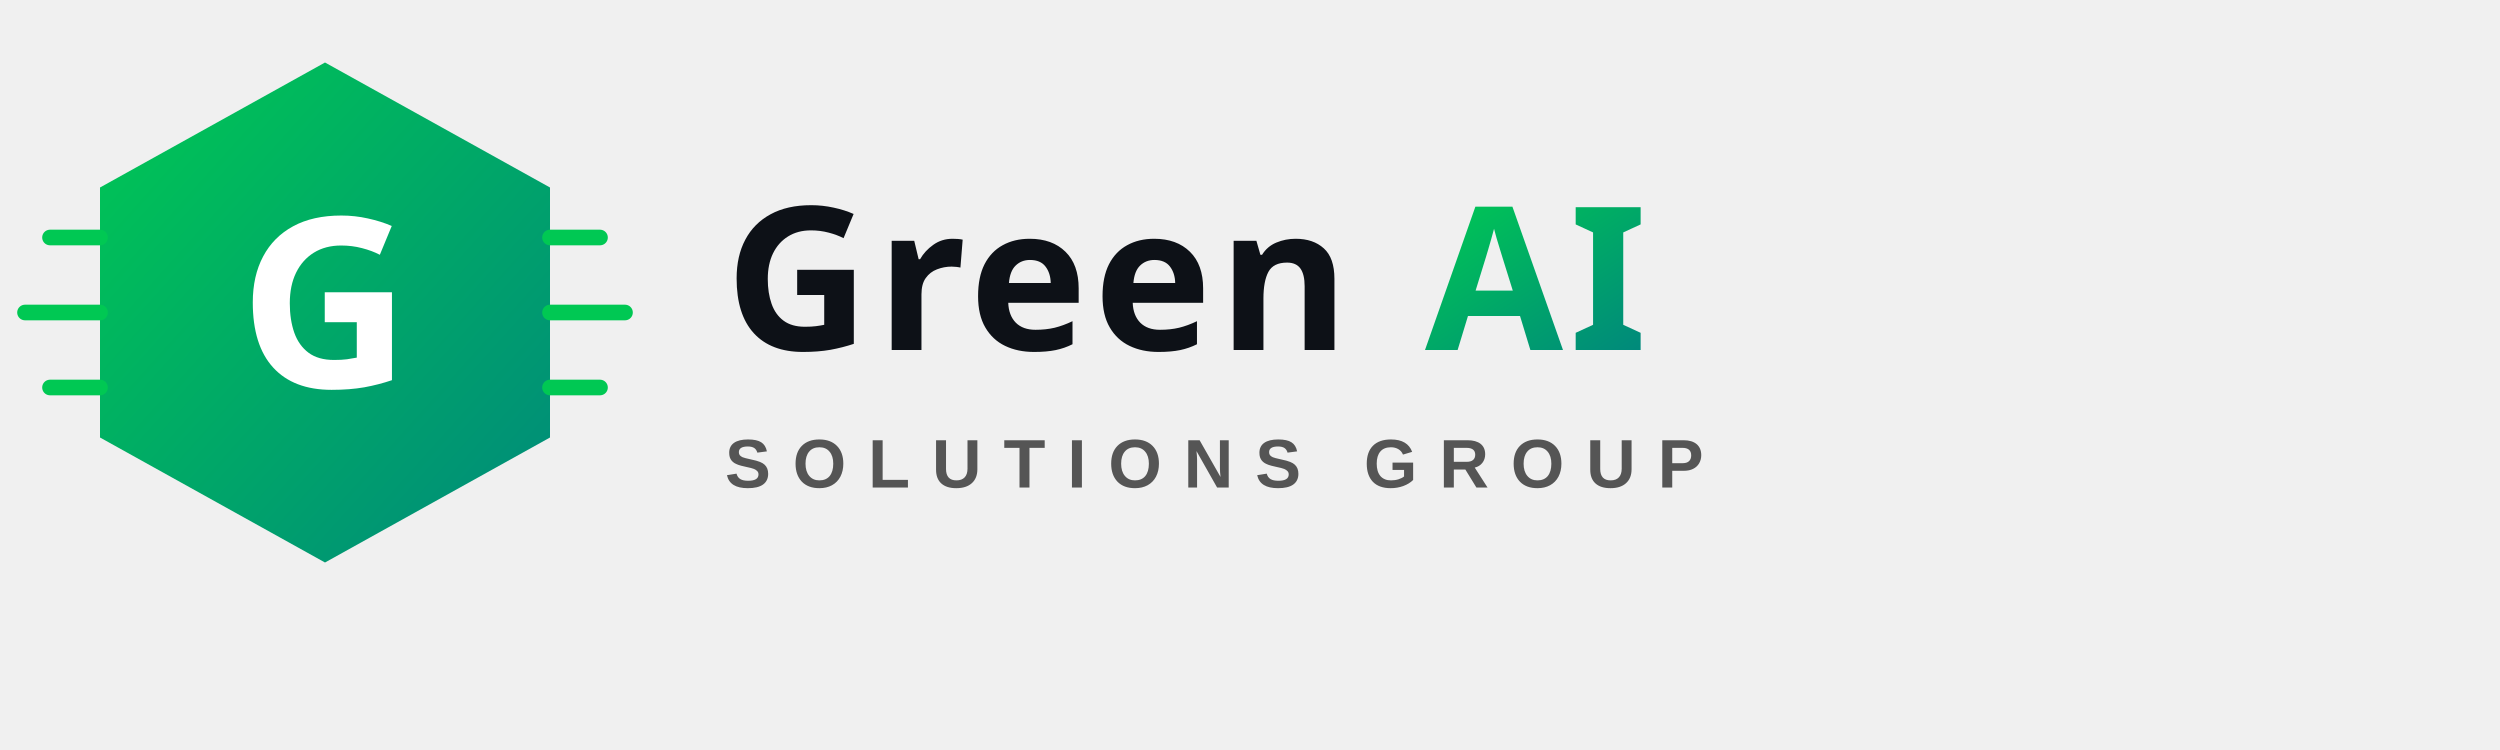
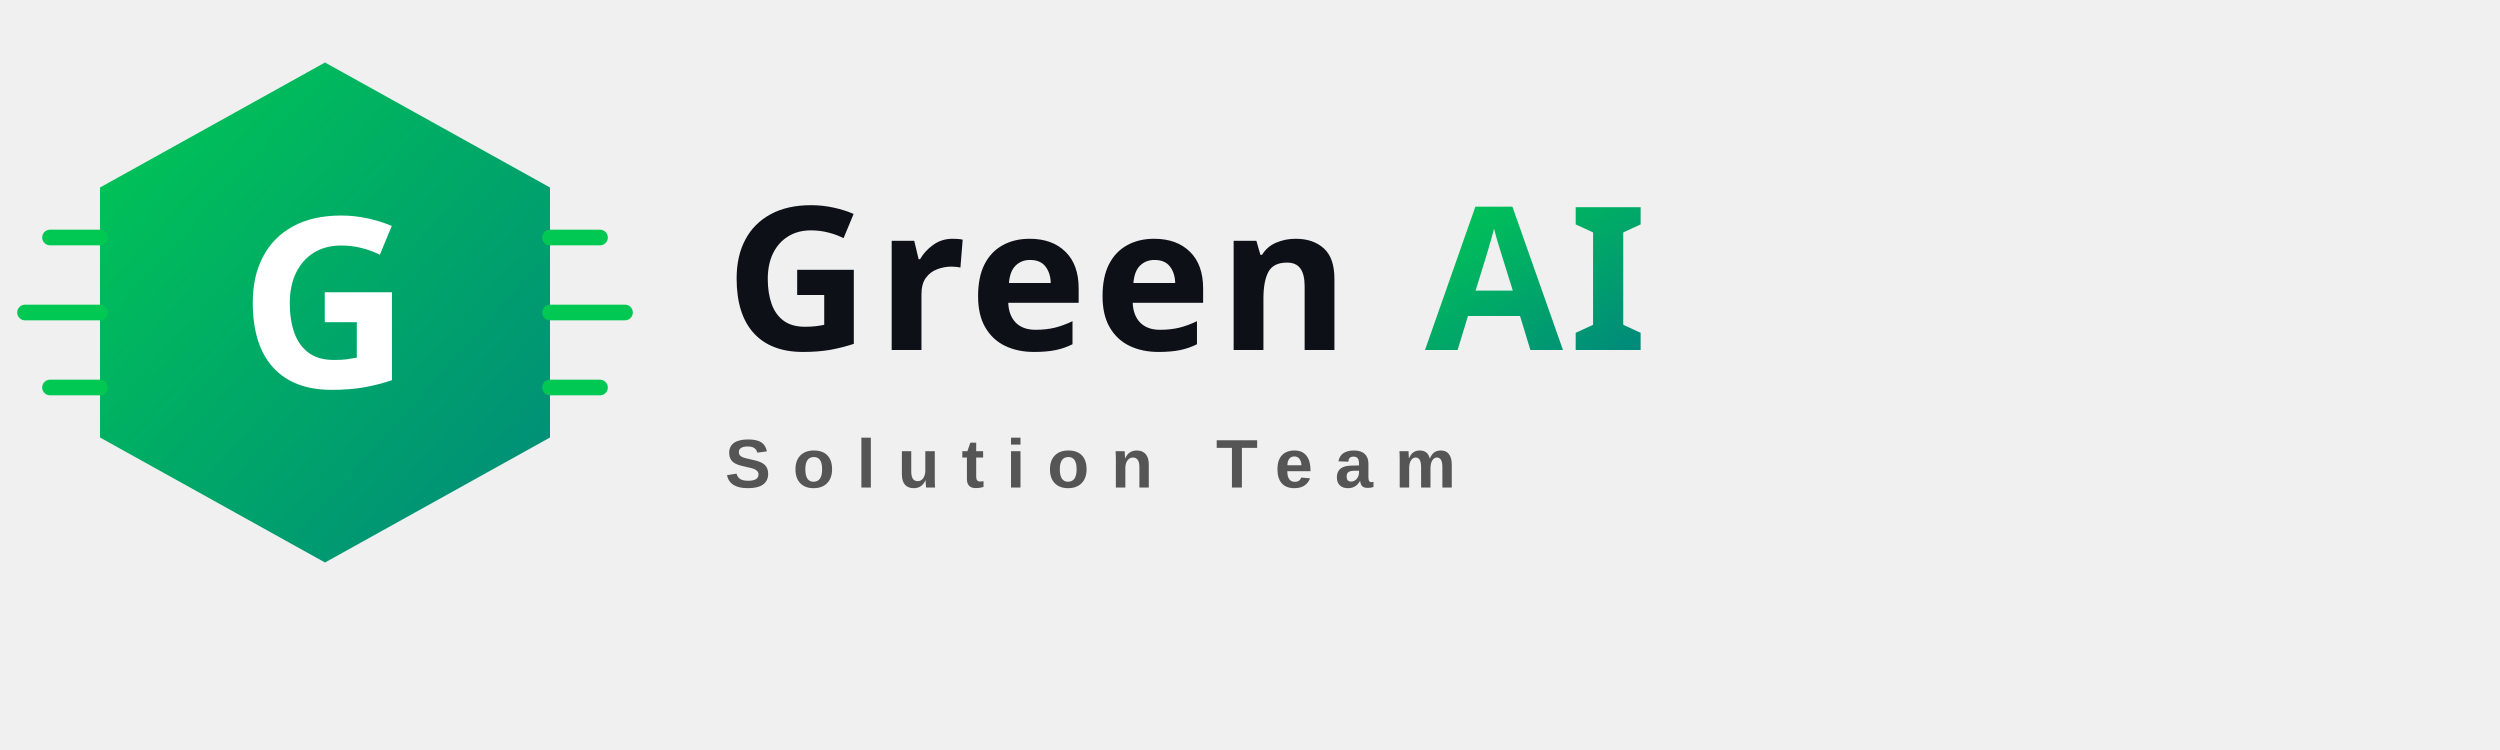
<svg xmlns="http://www.w3.org/2000/svg" viewBox="0 0 400 120" width="400" height="120">
  <defs>
    <linearGradient id="gGrad" x1="0%" y1="0%" x2="100%" y2="100%">
      <stop offset="0%" style="stop-color:#00C853" />
      <stop offset="100%" style="stop-color:#00897B" />
    </linearGradient>
    <linearGradient id="darkGrad" x1="0%" y1="0%" x2="100%" y2="100%">
      <stop offset="0%" style="stop-color:#00E676" />
      <stop offset="100%" style="stop-color:#1DE9B6" />
    </linearGradient>
  </defs>
  <polygon points="52,10 88,30 88,70 52,90 16,70 16,30" fill="url(#gGrad)" />
  <text x="52" y="62" font-family="Arial Black, sans-serif" font-size="38" font-weight="900" fill="white" text-anchor="middle">G</text>
  <line x1="88" y1="38" x2="96" y2="38" stroke="#00C853" stroke-width="2.5" stroke-linecap="round" />
  <line x1="88" y1="50" x2="100" y2="50" stroke="#00C853" stroke-width="2.5" stroke-linecap="round" />
  <line x1="88" y1="62" x2="96" y2="62" stroke="#00C853" stroke-width="2.5" stroke-linecap="round" />
  <line x1="16" y1="38" x2="8" y2="38" stroke="#00C853" stroke-width="2.5" stroke-linecap="round" />
  <line x1="16" y1="50" x2="4" y2="50" stroke="#00C853" stroke-width="2.5" stroke-linecap="round" />
  <line x1="16" y1="62" x2="8" y2="62" stroke="#00C853" stroke-width="2.5" stroke-linecap="round" />
  <text x="116" y="56" font-family="Arial Black, sans-serif" font-size="32" font-weight="900" fill="#0D1117" letter-spacing="1">Green</text>
  <text x="228" y="56" font-family="Arial Black, sans-serif" font-size="32" font-weight="900" fill="url(#gGrad)" letter-spacing="1">AI</text>
-   <text x="116" y="78" font-family="Arial, sans-serif" font-size="11" fill="#555" letter-spacing="3.5" font-weight="600">SOLUTIONS GROUP</text>
+   <text x="116" y="78" font-family="Arial, sans-serif" font-size="11" fill="#555" letter-spacing="3.5" font-weight="600">Solution Team</text>
</svg>
